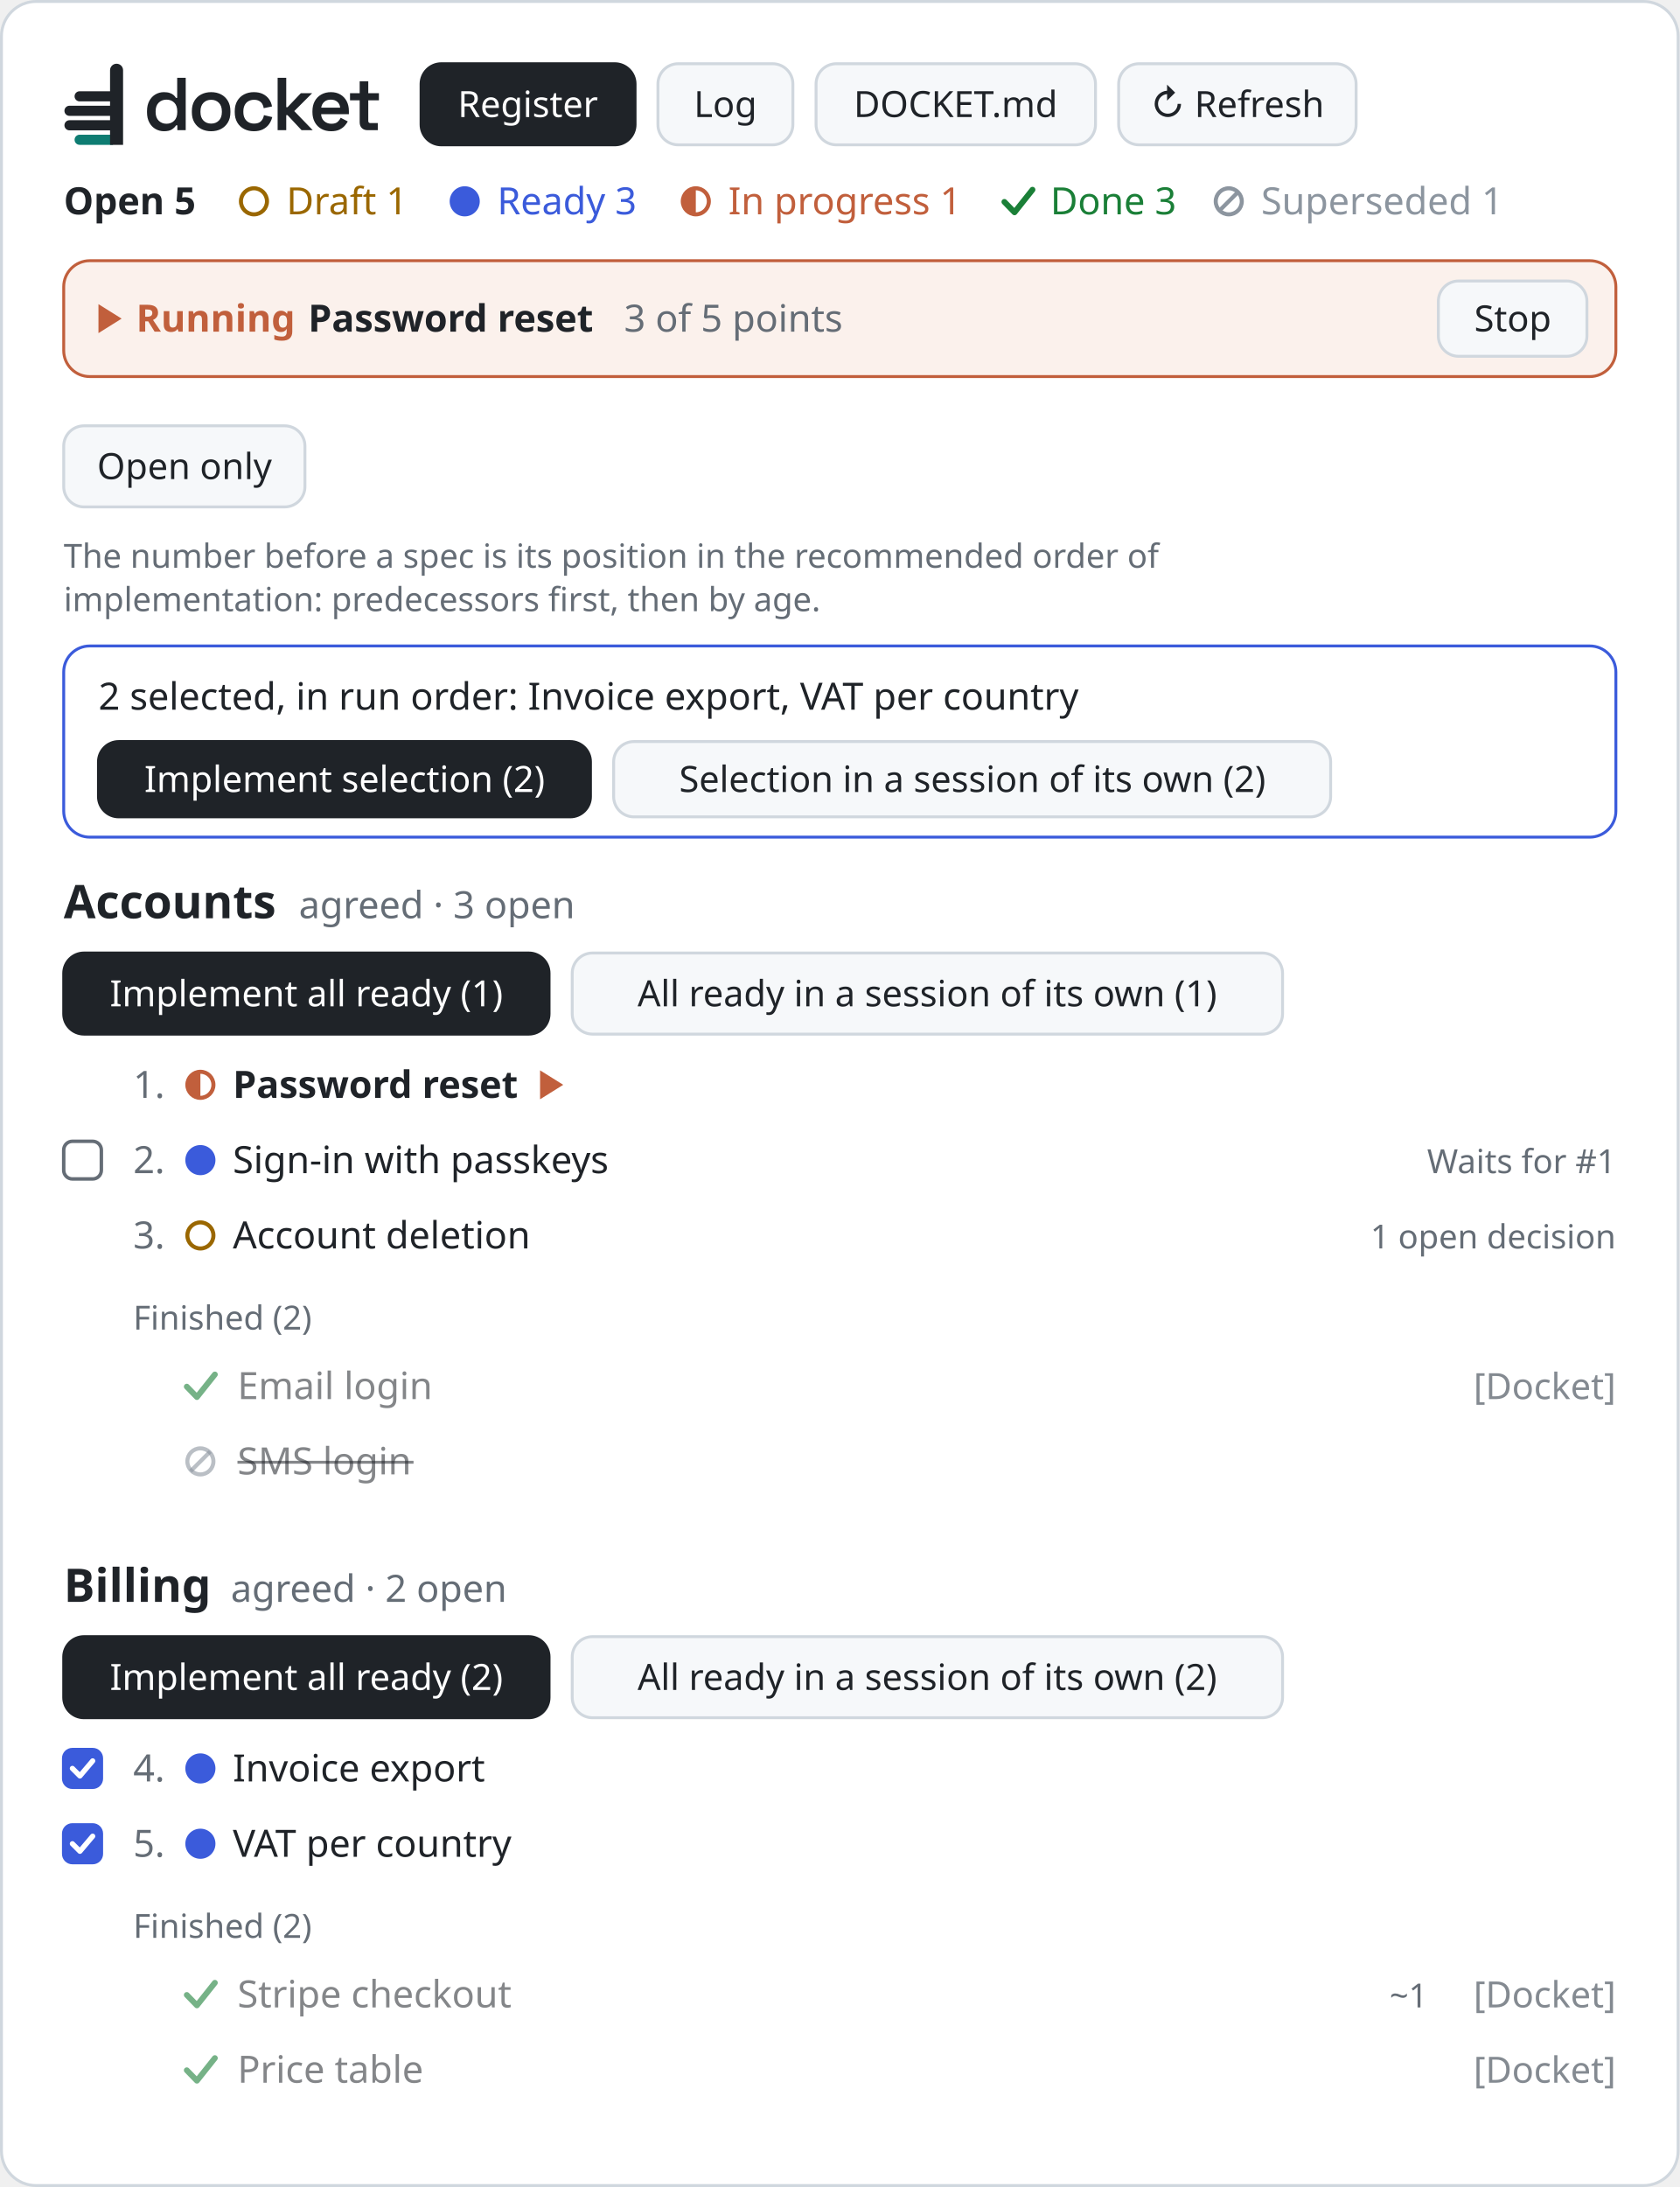
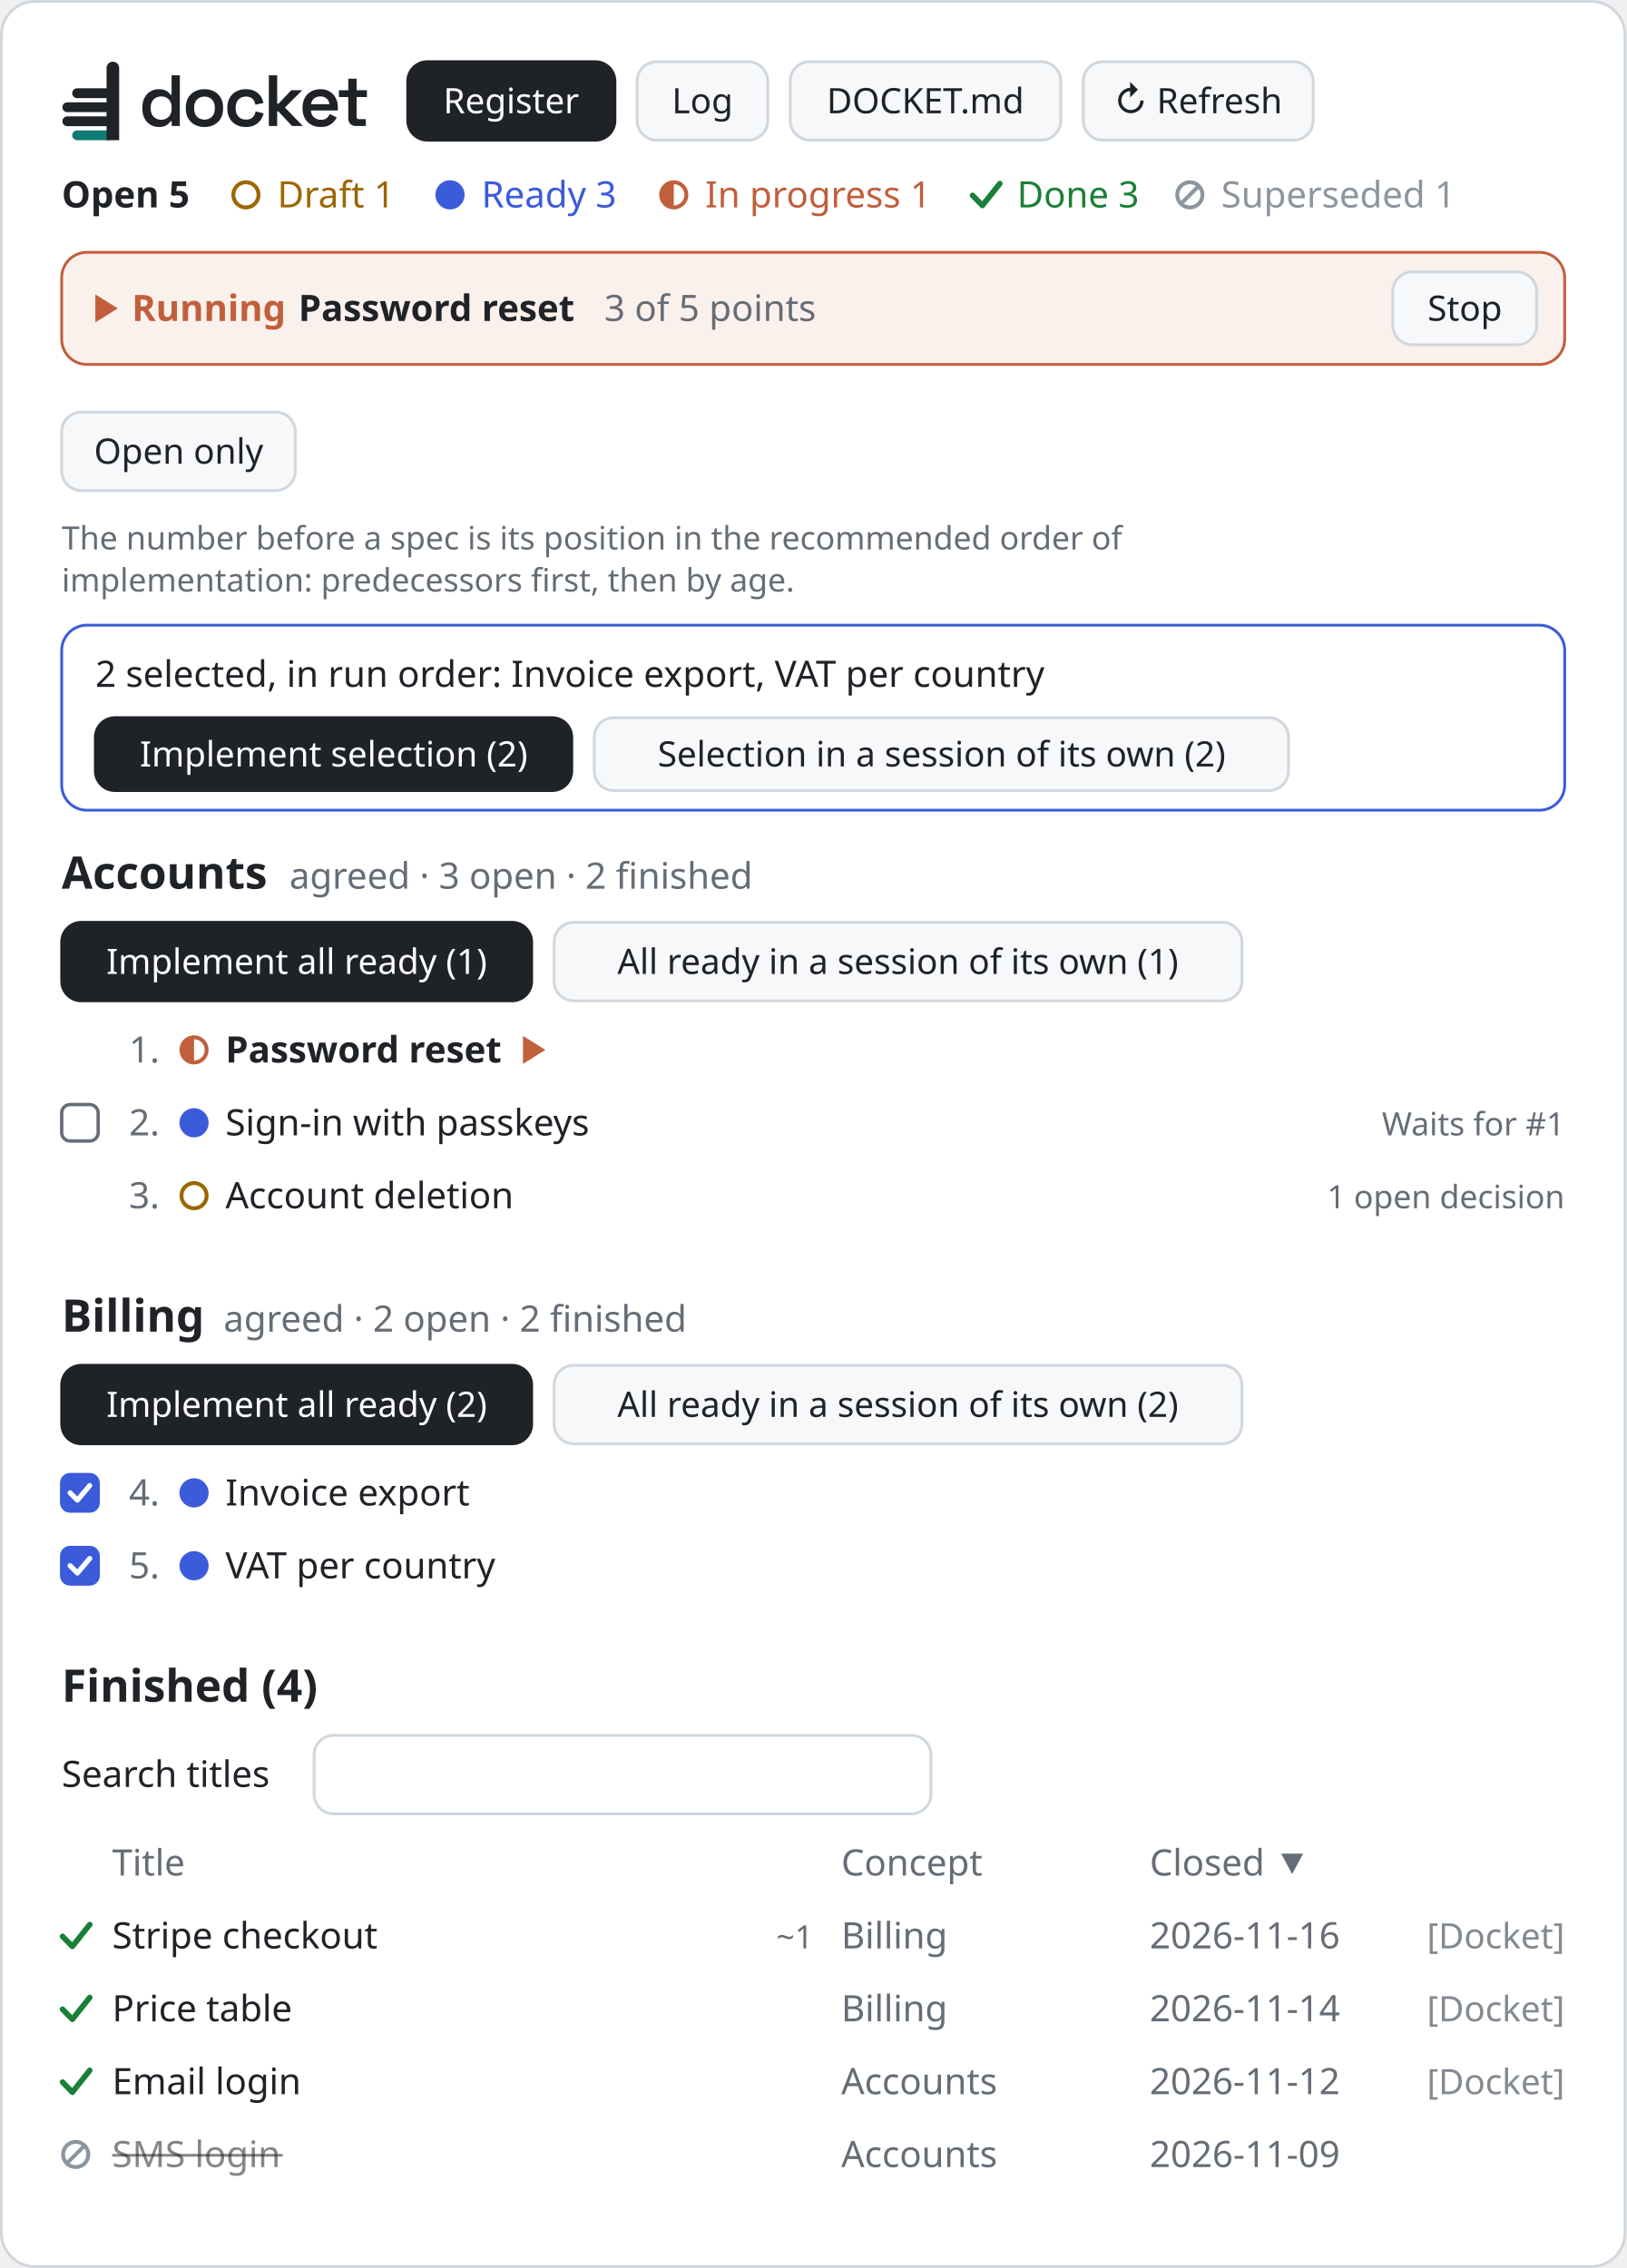
- <svg xmlns="http://www.w3.org/2000/svg" width="580" height="755" viewBox="0 0 580 755" role="img" aria-labelledby="title">
+ <svg xmlns="http://www.w3.org/2000/svg" width="580" height="809" viewBox="0 0 580 809" role="img" aria-labelledby="title">
  <g font-family="-apple-system, BlinkMacSystemFont, 'Segoe UI', 'Noto Sans', Helvetica, Arial, sans-serif">
-     <rect x="0.5" y="0.5" width="579" height="754" rx="12" fill="#FFFFFF" stroke="#D0D7DE" />
+     <rect x="0.5" y="0.5" width="579" height="808" rx="12" fill="#FFFFFF" stroke="#D0D7DE" />
    <g transform="translate(22 22) scale(0.5385)">
      <g transform="scale(0.928571)">
        <path fill="#0E7C72" d="M11 49H34V56H11A3.5 3.5 0 0 1 11 49Z" />
        <path fill="#1F2328" d="M11 19H34V26H11A3.5 3.5 0 0 1 11 19Z M4 29H34V36H4A3.5 3.5 0 0 1 4 29Z M4 39H34V46H4A3.5 3.5 0 0 1 4 39Z M32 4.5A4.5 4.5 0 0 1 41 4.5V56H32Z" />
      </g>
      <path fill="#1F2328" d="M64.27 43.28Q61.39 43.28 58.9 41.86Q56.4 40.45 54.91 37.71Q53.42 34.98 53.42 31.14V30.37Q53.42 26.53 54.91 23.79Q56.4 21.06 58.87 19.64Q61.34 18.22 64.27 18.22Q66.48 18.22 68.02 18.75Q69.55 19.28 70.49 20.1Q71.42 20.91 71.95 21.87H72.77V9.01H78.24V42.61H72.86V39.49H72.05Q71.18 40.93 69.41 42.1Q67.63 43.28 64.27 43.28ZM65.9 38.48Q68.88 38.48 70.85 36.54Q72.82 34.59 72.82 30.99V30.51Q72.82 26.86 70.87 24.94Q68.93 23.02 65.9 23.02Q62.93 23.02 60.94 24.94Q58.94 26.86 58.94 30.51V30.99Q58.94 34.59 60.94 36.54Q62.93 38.48 65.9 38.48Z M94.56 43.28Q91.01 43.28 88.2 41.82Q85.39 40.35 83.78 37.64Q82.18 34.93 82.18 31.14V30.37Q82.18 26.58 83.78 23.84Q85.39 21.1 88.2 19.66Q91.01 18.22 94.56 18.22Q98.11 18.22 100.9 19.66Q103.68 21.1 105.29 23.84Q106.9 26.58 106.9 30.37V31.14Q106.9 34.93 105.29 37.64Q103.68 40.35 100.9 41.82Q98.11 43.28 94.56 43.28ZM94.56 38.38Q97.58 38.38 99.5 36.44Q101.42 34.5 101.42 30.99V30.51Q101.42 27.01 99.5 25.06Q97.58 23.12 94.56 23.12Q91.54 23.12 89.62 25.06Q87.7 27.01 87.7 30.51V30.99Q87.7 34.5 89.62 36.44Q91.54 38.38 94.56 38.38Z M121.92 43.28Q118.46 43.28 115.68 41.84Q112.9 40.4 111.29 37.66Q109.68 34.93 109.68 31.09V30.42Q109.68 26.58 111.29 23.84Q112.9 21.1 115.68 19.66Q118.46 18.22 121.92 18.22Q125.33 18.22 127.75 19.42Q130.18 20.62 131.66 22.71Q133.15 24.8 133.58 27.39L128.26 28.5Q128.06 27.01 127.34 25.78Q126.62 24.56 125.3 23.84Q123.98 23.12 122.06 23.12Q120.1 23.12 118.54 23.96Q116.98 24.8 116.09 26.48Q115.2 28.16 115.2 30.51V30.99Q115.2 33.34 116.09 35Q116.98 36.66 118.54 37.52Q120.1 38.38 122.06 38.38Q124.99 38.38 126.5 36.87Q128.02 35.36 128.4 32.96L133.73 34.21Q133.15 36.7 131.66 38.77Q130.18 40.83 127.75 42.06Q125.33 43.28 121.92 43.28Z M137.18 42.61V9.01H142.7V27.87H143.52L152.06 18.9H159.31L147.84 30.37L159.7 42.61H152.54L143.52 32.96H142.7V42.61Z M171.5 43.28Q167.95 43.28 165.24 41.77Q162.53 40.26 161.02 37.5Q159.5 34.74 159.5 31.04V30.46Q159.5 26.72 160.99 23.98Q162.48 21.25 165.17 19.74Q167.86 18.22 171.36 18.22Q174.82 18.22 177.41 19.74Q180 21.25 181.44 23.98Q182.88 26.72 182.88 30.37V32.34H165.07Q165.17 35.12 167.04 36.8Q168.91 38.48 171.65 38.48Q174.34 38.48 175.63 37.3Q176.93 36.13 177.6 34.64L182.16 36.99Q181.49 38.29 180.22 39.75Q178.94 41.22 176.83 42.25Q174.72 43.28 171.5 43.28ZM165.12 28.16H177.26Q177.07 25.81 175.46 24.42Q173.86 23.02 171.31 23.02Q168.67 23.02 167.09 24.42Q165.5 25.81 165.12 28.16Z M194.83 42.61Q192.53 42.61 191.16 41.24Q189.79 39.87 189.79 37.52V23.46H183.6V18.9H189.79V11.26H195.31V18.9H202.13V23.46H195.31V36.61Q195.31 38.05 196.66 38.05H201.41V42.61Z" />
    </g>
    <rect x="145.4" y="22.0" width="73.9" height="28" rx="7" fill="#1F2328" stroke="#1F2328" />
    <text x="182.3" y="40.4" font-size="12.5" font-weight="500" fill="#FFFFFF" text-anchor="middle">Register</text>
    <rect x="227.2" y="22.0" width="46.6" height="28" rx="7" fill="#F6F8FA" stroke="#D0D7DE" />
    <text x="250.5" y="40.4" font-size="12.5" font-weight="500" fill="#1F2328" text-anchor="middle">Log</text>
    <rect x="281.8" y="22.0" width="96.5" height="28" rx="7" fill="#F6F8FA" stroke="#D0D7DE" />
    <text x="330.0" y="40.4" font-size="12.5" font-weight="500" fill="#1F2328" text-anchor="middle">DOCKET.md</text>
    <rect x="386.3" y="22.0" width="82.0" height="28" rx="7" fill="#F6F8FA" stroke="#D0D7DE" />
    <text x="427.3" y="40.4" font-size="12.5" font-weight="500" fill="#1F2328" text-anchor="middle">↻ Refresh</text>
    <text x="22.0" y="74.0" font-size="13" font-weight="600" fill="#1F2328">Open 5</text>
    <circle cx="87.699" cy="69.5" r="4.5" fill="none" stroke="#9A6700" stroke-width="1.4" />
    <text x="98.9" y="74.0" font-size="13" font-weight="400" fill="#9A6700">Draft 1</text>
    <circle cx="160.479" cy="69.5" r="5.2" fill="#3B5BDB" />
    <text x="171.7" y="74.0" font-size="13" font-weight="400" fill="#3B5BDB">Ready 3</text>
    <circle cx="240.279" cy="69.5" r="4.5" fill="none" stroke="#C15F3C" stroke-width="1.4" />
    <path d="M240.279 65.0A4.5 4.5 0 0 0 240.279 74.0Z" fill="#C15F3C" />
    <text x="251.5" y="74.0" font-size="13" font-weight="400" fill="#C15F3C">In progress 1</text>
    <path d="M346.839 69.7L350.339 73.3L356.539 65.5" fill="none" stroke="#1A7F37" stroke-width="2" stroke-linecap="round" stroke-linejoin="round" />
    <text x="362.7" y="74.0" font-size="13" font-weight="400" fill="#1A7F37">Done 3</text>
    <circle cx="424.319" cy="69.5" r="4.5" fill="none" stroke="#8C959F" stroke-width="1.4" />
    <line x1="420.919" y1="72.9" x2="427.719" y2="66.1" stroke="#8C959F" stroke-width="1.4" />
    <text x="435.5" y="74.0" font-size="13" font-weight="400" fill="#8C959F">Superseded 1</text>
    <rect x="22" y="90" width="536" height="40" rx="9" fill="#FBF1EC" stroke="#C15F3C" />
    <path d="M34 105L42 110L34 115Z" fill="#C15F3C" />
    <text x="47.0" y="114.5" font-size="13" font-weight="600" fill="#C15F3C">Running</text>
    <text x="106.4" y="114.5" font-size="13" font-weight="600" fill="#1F2328">Password reset</text>
    <text x="215.5" y="114.5" font-size="13" font-weight="400" fill="#656D76">3 of 5 points</text>
    <rect x="496.7" y="97.0" width="51.3" height="26" rx="7" fill="#F6F8FA" stroke="#D0D7DE" />
    <text x="522.4" y="114.4" font-size="12.5" font-weight="500" fill="#1F2328" text-anchor="middle">Stop</text>
    <rect x="22.0" y="147.0" width="83.3" height="28" rx="7" fill="#F6F8FA" stroke="#D0D7DE" />
    <text x="63.7" y="165.4" font-size="12.5" font-weight="500" fill="#1F2328" text-anchor="middle">Open only</text>
    <text x="22.0" y="196.0" font-size="11.5" font-weight="400" fill="#656D76">The number before a spec is its position in the recommended order of</text>
    <text x="22.0" y="211.0" font-size="11.5" font-weight="400" fill="#656D76">implementation: predecessors first, then by age.</text>
    <rect x="22" y="223" width="536" height="66" rx="9" fill="none" stroke="#3B5BDB" />
    <text x="34.0" y="245.0" font-size="13" font-weight="400" fill="#1F2328">2 selected, in run order: Invoice export, VAT per country</text>
    <rect x="34.0" y="256.0" width="169.9" height="26" rx="7" fill="#1F2328" stroke="#1F2328" />
    <text x="119.0" y="273.4" font-size="12.5" font-weight="500" fill="#FFFFFF" text-anchor="middle">Implement selection (2)</text>
    <rect x="211.9" y="256.0" width="247.6" height="26" rx="7" fill="#F6F8FA" stroke="#D0D7DE" />
    <text x="335.8" y="273.4" font-size="12.5" font-weight="500" fill="#1F2328" text-anchor="middle">Selection in a session of its own (2)</text>
    <text x="22.0" y="317.0" font-size="16" font-weight="600" fill="#1F2328">Accounts</text>
-     <text x="103.2" y="317.0" font-size="13" font-weight="400" fill="#656D76">agreed · 3 open</text>
+     <text x="103.2" y="317.0" font-size="13" font-weight="400" fill="#656D76">agreed · 3 open · 2 finished</text>
    <rect x="22.0" y="329.0" width="167.6" height="28" rx="7" fill="#1F2328" stroke="#1F2328" />
    <text x="105.8" y="347.4" font-size="12.5" font-weight="500" fill="#FFFFFF" text-anchor="middle">Implement all ready (1)</text>
    <rect x="197.6" y="329.0" width="245.3" height="28" rx="7" fill="#F6F8FA" stroke="#D0D7DE" />
    <text x="320.2" y="347.4" font-size="12.5" font-weight="500" fill="#1F2328" text-anchor="middle">All ready in a session of its own (1)</text>
    <text x="46.0" y="379.0" font-size="13" font-weight="400" fill="#656D76">1.</text>
    <circle cx="69.2" cy="374.5" r="4.5" fill="none" stroke="#C15F3C" stroke-width="1.4" />
    <path d="M69.2 370.0A4.5 4.5 0 0 0 69.2 379.0Z" fill="#C15F3C" />
    <text x="80.4" y="379.0" font-size="13" font-weight="600" fill="#1F2328">Password reset</text>
    <path d="M186.499 369.5L194.499 374.5L186.499 379.5Z" fill="#C15F3C" />
    <rect x="22" y="394.0" width="13" height="13" rx="3" fill="none" stroke="#656D76" stroke-width="1.2" />
    <text x="46.0" y="405.0" font-size="13" font-weight="400" fill="#656D76">2.</text>
    <circle cx="69.2" cy="400.5" r="5.2" fill="#3B5BDB" />
    <text x="80.4" y="405.0" font-size="13" font-weight="400" fill="#1F2328">Sign-in with passkeys</text>
    <text x="558.0" y="405.0" font-size="11.5" font-weight="400" fill="#656D76" text-anchor="end">Waits for #1</text>
    <text x="46.0" y="431.0" font-size="13" font-weight="400" fill="#656D76">3.</text>
    <circle cx="69.2" cy="426.5" r="4.5" fill="none" stroke="#9A6700" stroke-width="1.4" />
    <text x="80.4" y="431.0" font-size="13" font-weight="400" fill="#1F2328">Account deletion</text>
    <text x="558.0" y="431.0" font-size="11.5" font-weight="400" fill="#656D76" text-anchor="end">1 open decision</text>
-     <text x="46.0" y="459.0" font-size="11.5" font-weight="400" fill="#656D76">Finished (2)</text>
-     <path d="M64.5 478.7L68 482.3L74.2 474.5" fill="none" stroke="#1A7F37" stroke-width="2" stroke-linecap="round" stroke-linejoin="round" opacity="0.6" />
-     <text x="82.0" y="483.0" font-size="13" font-weight="400" fill="#1F2328" opacity="0.55">Email login</text>
-     <text x="558.0" y="483.0" font-size="12.5" font-weight="400" fill="#656D76" text-anchor="end" opacity="0.8">[Docket]</text>
-     <circle cx="69.2" cy="504.5" r="4.5" fill="none" stroke="#8C959F" stroke-width="1.4" opacity="0.6" />
-     <line x1="65.8" y1="507.9" x2="72.6" y2="501.1" stroke="#8C959F" stroke-width="1.4" opacity="0.6" />
-     <text x="82.0" y="509.0" font-size="13" font-weight="400" fill="#1F2328" opacity="0.55">SMS login</text>
-     <line x1="82.0" y1="504.8" x2="142.8" y2="504.8" stroke="#1F2328" stroke-width="1" opacity="0.55" />
-     <text x="22.0" y="553.0" font-size="16" font-weight="600" fill="#1F2328">Billing</text>
-     <text x="79.7" y="553.0" font-size="13" font-weight="400" fill="#656D76">agreed · 2 open</text>
-     <rect x="22.0" y="565.0" width="167.6" height="28" rx="7" fill="#1F2328" stroke="#1F2328" />
-     <text x="105.8" y="583.4" font-size="12.5" font-weight="500" fill="#FFFFFF" text-anchor="middle">Implement all ready (2)</text>
-     <rect x="197.6" y="565.0" width="245.3" height="28" rx="7" fill="#F6F8FA" stroke="#D0D7DE" />
-     <text x="320.2" y="583.4" font-size="12.5" font-weight="500" fill="#1F2328" text-anchor="middle">All ready in a session of its own (2)</text>
-     <rect x="22" y="604.0" width="13" height="13" rx="3" fill="#3B5BDB" stroke="#3B5BDB" stroke-width="1.2" />
-     <path d="M25 610.5L27.6 613.1L32 607.9" fill="none" stroke="#FFFFFF" stroke-width="1.8" stroke-linecap="round" stroke-linejoin="round" />
-     <text x="46.0" y="615.0" font-size="13" font-weight="400" fill="#656D76">4.</text>
-     <circle cx="69.2" cy="610.5" r="5.2" fill="#3B5BDB" />
-     <text x="80.4" y="615.0" font-size="13" font-weight="400" fill="#1F2328">Invoice export</text>
-     <rect x="22" y="630.0" width="13" height="13" rx="3" fill="#3B5BDB" stroke="#3B5BDB" stroke-width="1.2" />
-     <path d="M25 636.5L27.6 639.1L32 633.9" fill="none" stroke="#FFFFFF" stroke-width="1.8" stroke-linecap="round" stroke-linejoin="round" />
-     <text x="46.0" y="641.0" font-size="13" font-weight="400" fill="#656D76">5.</text>
-     <circle cx="69.2" cy="636.5" r="5.2" fill="#3B5BDB" />
-     <text x="80.4" y="641.0" font-size="13" font-weight="400" fill="#1F2328">VAT per country</text>
-     <text x="46.0" y="669.0" font-size="11.5" font-weight="400" fill="#656D76">Finished (2)</text>
-     <path d="M64.5 688.7L68 692.3L74.2 684.5" fill="none" stroke="#1A7F37" stroke-width="2" stroke-linecap="round" stroke-linejoin="round" opacity="0.6" />
-     <text x="82.0" y="693.0" font-size="13" font-weight="400" fill="#1F2328" opacity="0.55">Stripe checkout</text>
-     <text x="558.0" y="693.0" font-size="12.5" font-weight="400" fill="#656D76" text-anchor="end" opacity="0.8">[Docket]</text>
-     <text x="493.0" y="693.0" font-size="11.5" font-weight="400" fill="#656D76" text-anchor="end">~1</text>
-     <path d="M64.5 714.7L68 718.3L74.2 710.5" fill="none" stroke="#1A7F37" stroke-width="2" stroke-linecap="round" stroke-linejoin="round" opacity="0.6" />
-     <text x="82.0" y="719.0" font-size="13" font-weight="400" fill="#1F2328" opacity="0.55">Price table</text>
-     <text x="558.0" y="719.0" font-size="12.5" font-weight="400" fill="#656D76" text-anchor="end" opacity="0.8">[Docket]</text>
+     <text x="22.0" y="475.0" font-size="16" font-weight="600" fill="#1F2328">Billing</text>
+     <text x="79.7" y="475.0" font-size="13" font-weight="400" fill="#656D76">agreed · 2 open · 2 finished</text>
+     <rect x="22.0" y="487.0" width="167.6" height="28" rx="7" fill="#1F2328" stroke="#1F2328" />
+     <text x="105.8" y="505.4" font-size="12.5" font-weight="500" fill="#FFFFFF" text-anchor="middle">Implement all ready (2)</text>
+     <rect x="197.6" y="487.0" width="245.3" height="28" rx="7" fill="#F6F8FA" stroke="#D0D7DE" />
+     <text x="320.2" y="505.4" font-size="12.5" font-weight="500" fill="#1F2328" text-anchor="middle">All ready in a session of its own (2)</text>
+     <rect x="22" y="526.0" width="13" height="13" rx="3" fill="#3B5BDB" stroke="#3B5BDB" stroke-width="1.2" />
+     <path d="M25 532.5L27.6 535.1L32 529.9" fill="none" stroke="#FFFFFF" stroke-width="1.8" stroke-linecap="round" stroke-linejoin="round" />
+     <text x="46.0" y="537.0" font-size="13" font-weight="400" fill="#656D76">4.</text>
+     <circle cx="69.2" cy="532.5" r="5.2" fill="#3B5BDB" />
+     <text x="80.4" y="537.0" font-size="13" font-weight="400" fill="#1F2328">Invoice export</text>
+     <rect x="22" y="552.0" width="13" height="13" rx="3" fill="#3B5BDB" stroke="#3B5BDB" stroke-width="1.2" />
+     <path d="M25 558.5L27.6 561.1L32 555.9" fill="none" stroke="#FFFFFF" stroke-width="1.8" stroke-linecap="round" stroke-linejoin="round" />
+     <text x="46.0" y="563.0" font-size="13" font-weight="400" fill="#656D76">5.</text>
+     <circle cx="69.2" cy="558.5" r="5.2" fill="#3B5BDB" />
+     <text x="80.4" y="563.0" font-size="13" font-weight="400" fill="#1F2328">VAT per country</text>
+     <text x="22.0" y="607.0" font-size="16" font-weight="600" fill="#1F2328">Finished (4)</text>
+     <text x="22.0" y="637.4" font-size="13" font-weight="400" fill="#1F2328">Search titles</text>
+     <rect x="112.0" y="619.0" width="220" height="28" rx="7" fill="none" stroke="#D0D7DE" />
+     <text x="40.0" y="669.0" font-size="13" font-weight="400" fill="#656D76">Title</text>
+     <text x="300.0" y="669.0" font-size="13" font-weight="400" fill="#656D76">Concept</text>
+     <text x="410.0" y="669.0" font-size="13" font-weight="400" fill="#656D76">Closed ▼</text>
+     <path d="M22.3 690.7L25.8 694.3L32 686.5" fill="none" stroke="#1A7F37" stroke-width="2" stroke-linecap="round" stroke-linejoin="round" />
+     <text x="40.0" y="695.0" font-size="13" font-weight="400" fill="#1F2328">Stripe checkout</text>
+     <text x="290.0" y="695.0" font-size="11.5" font-weight="400" fill="#656D76" text-anchor="end">~1</text>
+     <text x="300.0" y="695.0" font-size="13" font-weight="400" fill="#656D76">Billing</text>
+     <text x="410.0" y="695.0" font-size="13" font-weight="400" fill="#656D76">2026-11-16</text>
+     <text x="558.0" y="695.0" font-size="12.5" font-weight="400" fill="#656D76" text-anchor="end" opacity="0.8">[Docket]</text>
+     <path d="M22.3 716.7L25.8 720.3L32 712.5" fill="none" stroke="#1A7F37" stroke-width="2" stroke-linecap="round" stroke-linejoin="round" />
+     <text x="40.0" y="721.0" font-size="13" font-weight="400" fill="#1F2328">Price table</text>
+     <text x="300.0" y="721.0" font-size="13" font-weight="400" fill="#656D76">Billing</text>
+     <text x="410.0" y="721.0" font-size="13" font-weight="400" fill="#656D76">2026-11-14</text>
+     <text x="558.0" y="721.0" font-size="12.5" font-weight="400" fill="#656D76" text-anchor="end" opacity="0.8">[Docket]</text>
+     <path d="M22.3 742.7L25.8 746.3L32 738.5" fill="none" stroke="#1A7F37" stroke-width="2" stroke-linecap="round" stroke-linejoin="round" />
+     <text x="40.0" y="747.0" font-size="13" font-weight="400" fill="#1F2328">Email login</text>
+     <text x="300.0" y="747.0" font-size="13" font-weight="400" fill="#656D76">Accounts</text>
+     <text x="410.0" y="747.0" font-size="13" font-weight="400" fill="#656D76">2026-11-12</text>
+     <text x="558.0" y="747.0" font-size="12.5" font-weight="400" fill="#656D76" text-anchor="end" opacity="0.8">[Docket]</text>
+     <circle cx="27.0" cy="768.5" r="4.5" fill="none" stroke="#8C959F" stroke-width="1.4" />
+     <line x1="23.6" y1="771.9" x2="30.4" y2="765.1" stroke="#8C959F" stroke-width="1.4" />
+     <text x="40.0" y="773.0" font-size="13" font-weight="400" fill="#1F2328" opacity="0.55">SMS login</text>
+     <line x1="40.0" y1="768.8" x2="100.8" y2="768.8" stroke="#1F2328" stroke-width="1" opacity="0.55" />
+     <text x="300.0" y="773.0" font-size="13" font-weight="400" fill="#656D76">Accounts</text>
+     <text x="410.0" y="773.0" font-size="13" font-weight="400" fill="#656D76">2026-11-09</text>
  </g>
</svg>
